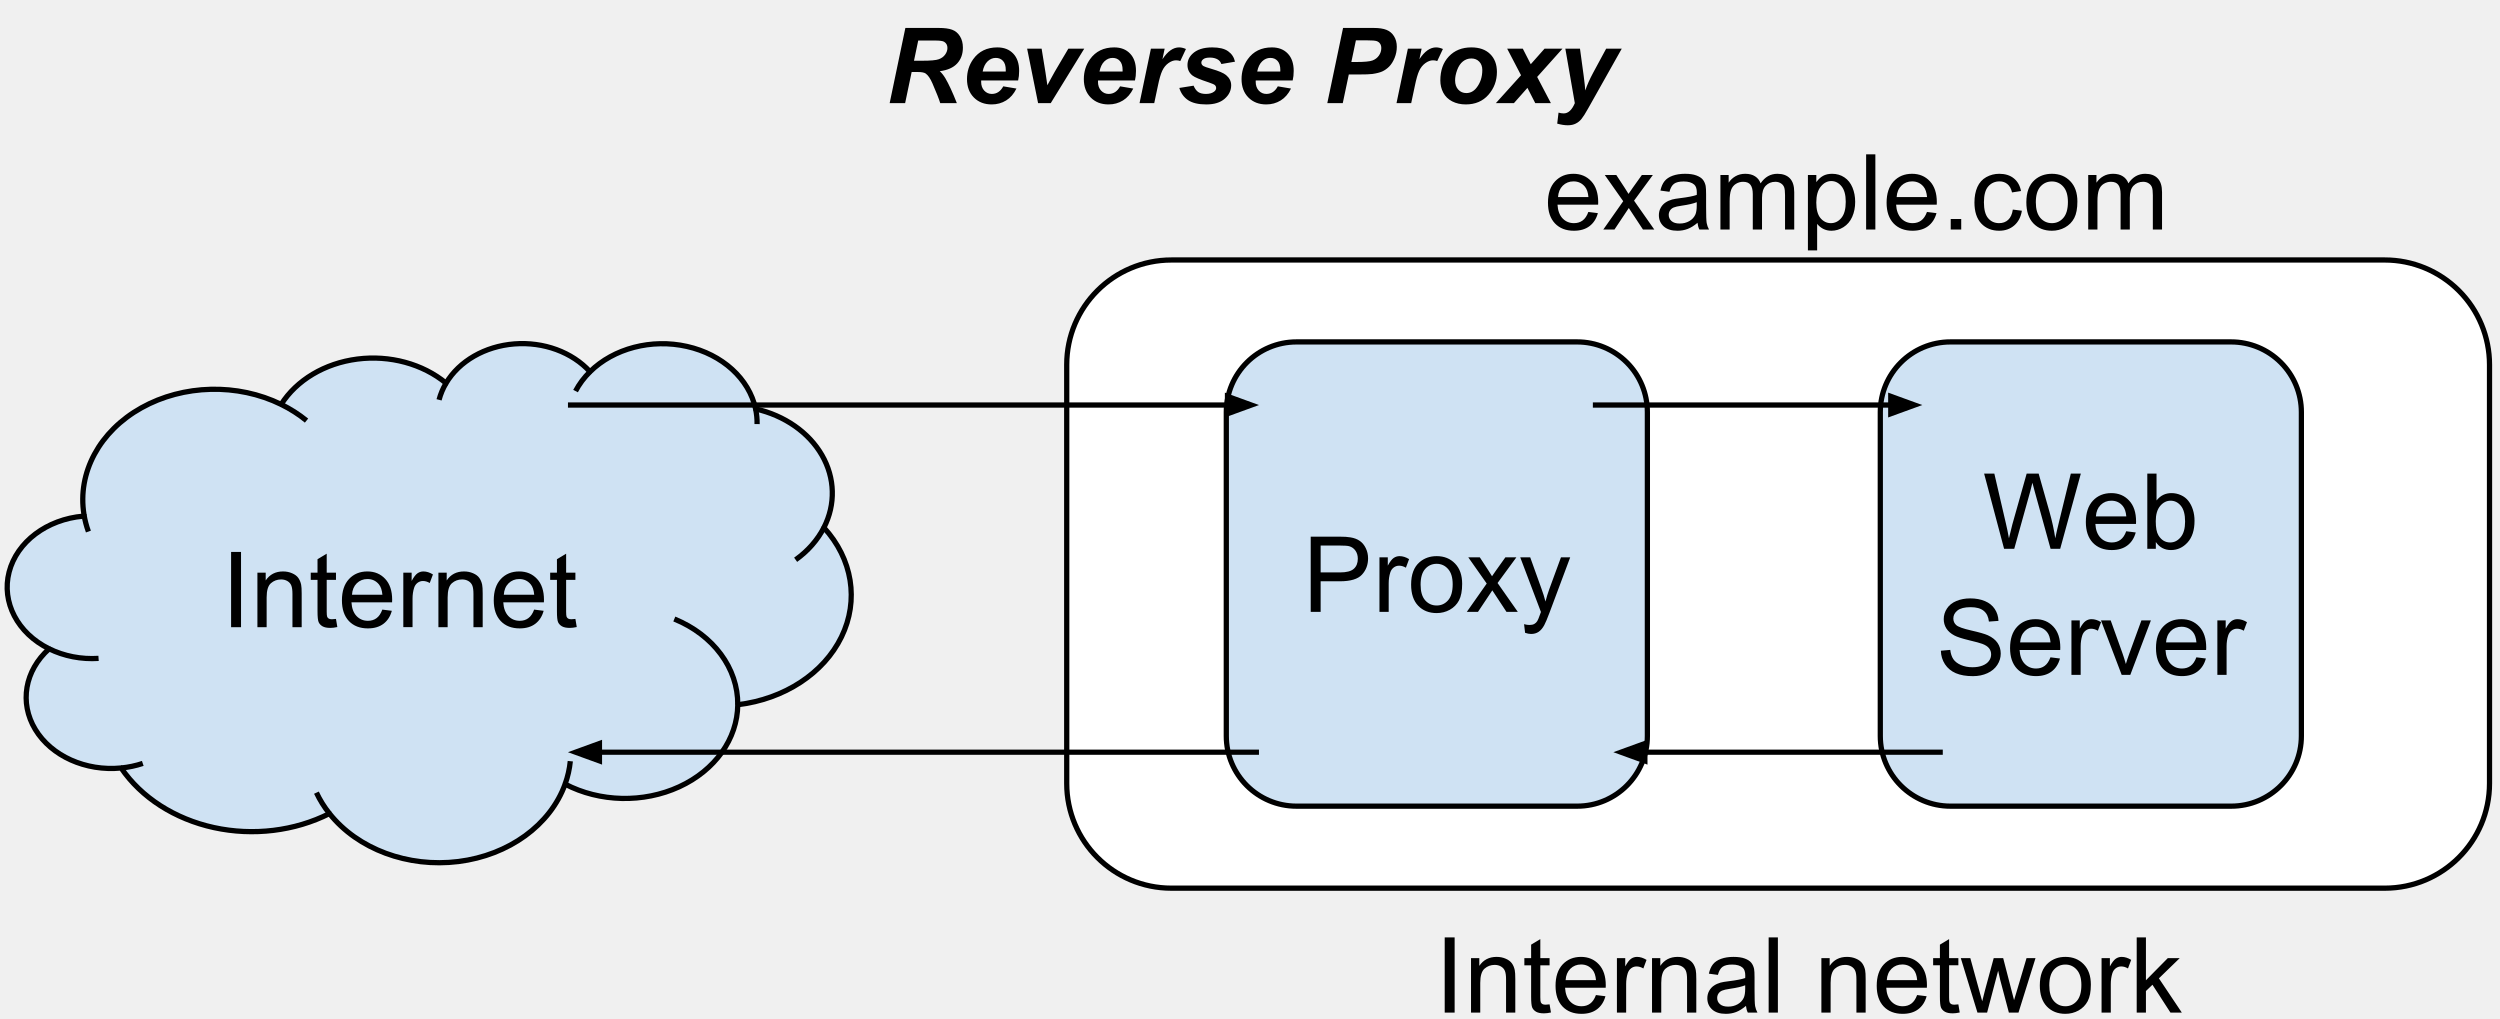
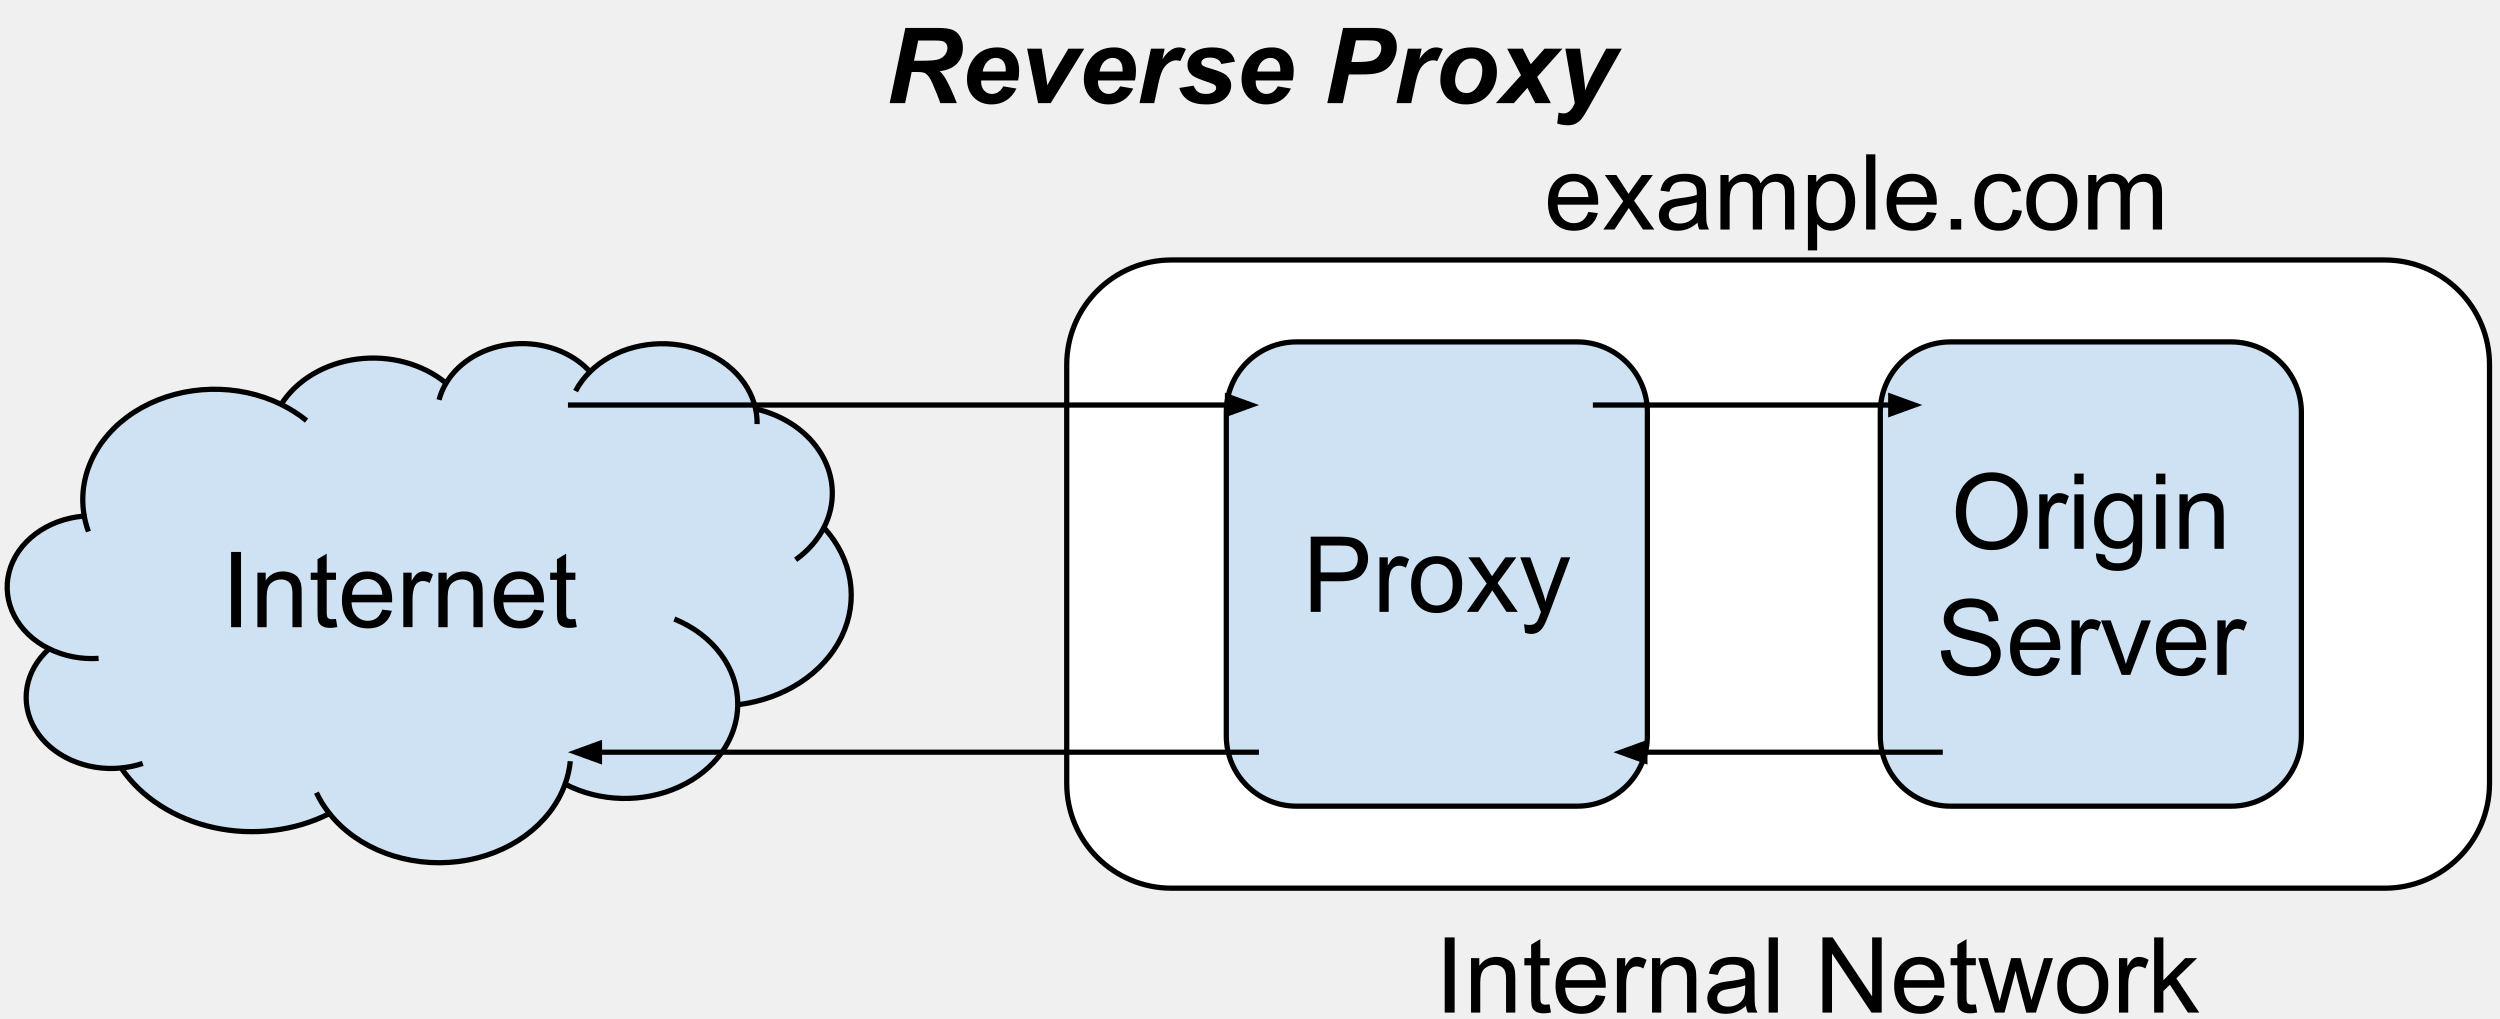
<svg xmlns="http://www.w3.org/2000/svg" version="1.1" viewBox="0.0 0.0 952.0 388.0" fill="none" stroke="none" stroke-linecap="square" stroke-miterlimit="10">
  <clipPath id="p.0">
    <path d="m0 0l952.0 0l0 388.0l-952.0 0l0 -388.0z" clip-rule="nonzero" />
  </clipPath>
  <g clip-path="url(#p.0)">
    <path fill="#000000" fill-opacity="0.0" d="m0 0l952.0 0l0 388.0l-952.0 0z" fill-rule="nonzero" />
    <path fill="#cfe2f3" d="m31.98 195.933l0 0c-2.588 -15.94 5.909 -31.72 21.887 -40.643c15.978 -8.923 36.633 -9.426 53.201 -1.293l0 0c5.869 -9.268 16.611 -15.667 28.977 -17.262c12.366 -1.594 24.903 1.803 33.819 9.165l0 0c5 -8.403 14.817 -14.049 25.967 -14.934c11.151 -0.885 22.057 3.116 28.849 10.583l0 0c9.033 -8.907 23.404 -12.658 36.895 -9.628c13.491 3.029 23.679 12.295 26.156 23.786l0 0c11.066 2.53 20.285 8.961 25.273 17.631c4.988 8.671 5.257 18.73 0.737 27.58l0 0c10.897 11.886 13.446 27.724 6.696 41.603c-6.75 13.879 -21.786 23.715 -39.496 25.837c-0.125 13.026 -8.649 24.979 -22.288 31.251c-13.639 6.272 -30.261 5.884 -43.461 -1.014c-5.622 15.601 -21.448 27.081 -40.639 29.478c-19.191 2.398 -38.308 -4.716 -49.091 -18.267c-13.218 6.68 -29.078 8.604 -44.002 5.339c-14.925 -3.265 -27.657 -11.445 -35.325 -22.694l0 0c-13.507 1.325 -26.566 -4.54 -32.696 -14.683c-6.13 -10.143 -4.027 -22.406 5.266 -30.702l0 0c-12.048 -5.943 -18.196 -17.736 -15.237 -29.229c2.959 -11.493 14.353 -20.082 28.242 -21.288z" fill-rule="nonzero" />
    <path fill="#000000" fill-opacity="0.0" d="m18.709 247.064l0 0c5.686 2.804 12.254 4.077 18.823 3.646m8.604 41.74c2.825 -0.277 5.594 -0.864 8.235 -1.745m71.087 19.1c-1.987 -2.497 -3.65 -5.165 -4.962 -7.959m94.695 -3.252l0 0c1.025 -2.844 1.689 -5.772 1.981 -8.734m63.766 -21.502c0.133 -13.869 -9.266 -26.567 -24.16 -32.64m56.959 -34.798c-2.412 4.723 -6.094 8.912 -10.758 12.239m-15.249 -57.452l0 0c0.411 1.907 0.601 3.843 0.568 5.78m-63.618 -19.938l0 0c-2.253 2.222 -4.11 4.705 -5.511 7.372m-49.305 -3.022l0 0c-1.201 2.018 -2.097 4.154 -2.669 6.358m-60.128 1.739l0 0c3.506 1.721 6.749 3.792 9.659 6.168m-84.746 35.769l0 0c0.357 2.197 0.92 4.367 1.686 6.489" fill-rule="nonzero" />
    <path stroke="#000000" stroke-width="2.0" stroke-linejoin="round" stroke-linecap="butt" d="m31.98 195.933l0 0c-2.588 -15.94 5.909 -31.72 21.887 -40.643c15.978 -8.923 36.633 -9.426 53.201 -1.293l0 0c5.869 -9.268 16.611 -15.667 28.977 -17.262c12.366 -1.594 24.903 1.803 33.819 9.165l0 0c5 -8.403 14.817 -14.049 25.967 -14.934c11.151 -0.885 22.057 3.116 28.849 10.583l0 0c9.033 -8.907 23.404 -12.658 36.895 -9.628c13.491 3.029 23.679 12.295 26.156 23.786l0 0c11.066 2.53 20.285 8.961 25.273 17.631c4.988 8.671 5.257 18.73 0.737 27.58l0 0c10.897 11.886 13.446 27.724 6.696 41.603c-6.75 13.879 -21.786 23.715 -39.496 25.837c-0.125 13.026 -8.649 24.979 -22.288 31.251c-13.639 6.272 -30.261 5.884 -43.461 -1.014c-5.622 15.601 -21.448 27.081 -40.639 29.478c-19.191 2.398 -38.308 -4.716 -49.091 -18.267c-13.218 6.68 -29.078 8.604 -44.002 5.339c-14.925 -3.265 -27.657 -11.445 -35.325 -22.694l0 0c-13.507 1.325 -26.566 -4.54 -32.696 -14.683c-6.13 -10.143 -4.027 -22.406 5.266 -30.702l0 0c-12.048 -5.943 -18.196 -17.736 -15.237 -29.229c2.959 -11.493 14.353 -20.082 28.242 -21.288z" fill-rule="nonzero" />
    <path stroke="#000000" stroke-width="2.0" stroke-linejoin="round" stroke-linecap="butt" d="m18.709 247.064l0 0c5.686 2.804 12.254 4.077 18.823 3.646m8.604 41.74c2.825 -0.277 5.594 -0.864 8.235 -1.745m71.087 19.1c-1.987 -2.497 -3.65 -5.165 -4.962 -7.959m94.695 -3.252l0 0c1.025 -2.844 1.689 -5.772 1.981 -8.734m63.766 -21.502c0.133 -13.869 -9.266 -26.567 -24.16 -32.64m56.959 -34.798c-2.412 4.723 -6.094 8.912 -10.758 12.239m-15.249 -57.452l0 0c0.411 1.907 0.601 3.843 0.568 5.78m-63.618 -19.938l0 0c-2.253 2.222 -4.11 4.705 -5.511 7.372m-49.305 -3.022l0 0c-1.201 2.018 -2.097 4.154 -2.669 6.358m-60.128 1.739l0 0c3.506 1.721 6.749 3.792 9.659 6.168m-84.746 35.769l0 0c0.357 2.197 0.92 4.367 1.686 6.489" fill-rule="nonzero" />
    <path fill="#000000" d="m88.002 238.826l0 -28.641l3.781 0l0 28.641l-3.781 0zm10.02 0l0 -20.75l3.156 0l0 2.953q2.297 -3.422 6.609 -3.422q1.875 0 3.438 0.688q1.578 0.672 2.359 1.766q0.781 1.094 1.094 2.594q0.203 0.969 0.203 3.422l0 12.75l-3.516 0l0 -12.625q0 -2.141 -0.422 -3.203q-0.406 -1.062 -1.453 -1.703q-1.047 -0.641 -2.453 -0.641q-2.234 0 -3.875 1.438q-1.625 1.422 -1.625 5.406l0 11.328l-3.516 0zm29.918 -3.141l0.516 3.094q-1.484 0.328 -2.656 0.328q-1.922 0 -2.984 -0.609q-1.047 -0.609 -1.484 -1.594q-0.422 -0.984 -0.422 -4.156l0 -11.938l-2.578 0l0 -2.734l2.578 0l0 -5.125l3.5 -2.109l0 7.234l3.531 0l0 2.734l-3.531 0l0 12.141q0 1.5 0.188 1.938q0.188 0.422 0.594 0.672q0.422 0.25 1.203 0.25q0.594 0 1.547 -0.125zm17.645 -3.547l3.625 0.453q-0.859 3.188 -3.188 4.953q-2.312 1.75 -5.938 1.75q-4.547 0 -7.219 -2.797q-2.656 -2.812 -2.656 -7.875q0 -5.234 2.688 -8.125q2.703 -2.891 7.0 -2.891q4.156 0 6.797 2.844q2.641 2.828 2.641 7.969q0 0.312 -0.031 0.938l-15.469 0q0.203 3.406 1.938 5.234q1.734 1.812 4.344 1.812q1.922 0 3.281 -1.016q1.375 -1.016 2.188 -3.25zm-11.547 -5.672l11.578 0q-0.234 -2.625 -1.328 -3.938q-1.672 -2.031 -4.359 -2.031q-2.422 0 -4.078 1.625q-1.641 1.625 -1.812 4.344zm19.543 12.359l0 -20.75l3.172 0l0 3.156q1.203 -2.219 2.234 -2.922q1.031 -0.703 2.25 -0.703q1.781 0 3.625 1.141l-1.219 3.266q-1.281 -0.766 -2.578 -0.766q-1.156 0 -2.078 0.703q-0.906 0.688 -1.297 1.906q-0.594 1.875 -0.594 4.109l0 10.859l-3.516 0zm13.367 0l0 -20.75l3.156 0l0 2.953q2.297 -3.422 6.609 -3.422q1.875 0 3.438 0.688q1.578 0.672 2.359 1.766q0.781 1.094 1.094 2.594q0.203 0.969 0.203 3.422l0 12.75l-3.516 0l0 -12.625q0 -2.141 -0.422 -3.203q-0.406 -1.062 -1.453 -1.703q-1.047 -0.641 -2.453 -0.641q-2.234 0 -3.875 1.438q-1.625 1.422 -1.625 5.406l0 11.328l-3.516 0zm36.449 -6.688l3.625 0.453q-0.859 3.188 -3.188 4.953q-2.312 1.75 -5.938 1.75q-4.547 0 -7.219 -2.797q-2.656 -2.812 -2.656 -7.875q0 -5.234 2.688 -8.125q2.703 -2.891 7.0 -2.891q4.156 0 6.797 2.844q2.641 2.828 2.641 7.969q0 0.312 -0.031 0.938l-15.469 0q0.203 3.406 1.938 5.234q1.734 1.812 4.344 1.812q1.922 0 3.281 -1.016q1.375 -1.016 2.188 -3.25zm-11.547 -5.672l11.578 0q-0.234 -2.625 -1.328 -3.938q-1.672 -2.031 -4.359 -2.031q-2.422 0 -4.078 1.625q-1.641 1.625 -1.812 4.344zm27.262 9.219l0.516 3.094q-1.484 0.328 -2.656 0.328q-1.922 0 -2.984 -0.609q-1.047 -0.609 -1.484 -1.594q-0.422 -0.984 -0.422 -4.156l0 -11.938l-2.578 0l0 -2.734l2.578 0l0 -5.125l3.5 -2.109l0 7.234l3.531 0l0 2.734l-3.531 0l0 12.141q0 1.5 0.188 1.938q0.188 0.422 0.594 0.672q0.422 0.25 1.203 0.25q0.594 0 1.547 -0.125z" fill-rule="nonzero" />
    <path fill="#ffffff" d="m406.21 138.874l0 0c0 -22.019 17.85 -39.87 39.87 -39.87l462.056 0c10.574 0 20.715 4.201 28.192 11.678c7.477 7.477 11.678 17.618 11.678 28.192l0 159.473c0 22.019 -17.85 39.87 -39.87 39.87l-462.056 0c-22.019 0 -39.87 -17.85 -39.87 -39.87z" fill-rule="nonzero" />
    <path stroke="#000000" stroke-width="2.0" stroke-linejoin="round" stroke-linecap="butt" d="m406.21 138.874l0 0c0 -22.019 17.85 -39.87 39.87 -39.87l462.056 0c10.574 0 20.715 4.201 28.192 11.678c7.477 7.477 11.678 17.618 11.678 28.192l0 159.473c0 22.019 -17.85 39.87 -39.87 39.87l-462.056 0c-22.019 0 -39.87 -17.85 -39.87 -39.87z" fill-rule="nonzero" />
    <path fill="#cfe2f3" d="m716.017 156.925l0 0c0 -14.759 11.965 -26.724 26.724 -26.724l106.898 0l0 0c7.088 0 13.885 2.816 18.897 7.827c5.012 5.012 7.827 11.809 7.827 18.897l0 123.339c0 14.759 -11.965 26.724 -26.724 26.724l-106.898 0c-14.759 0 -26.724 -11.965 -26.724 -26.724z" fill-rule="nonzero" />
    <path stroke="#000000" stroke-width="2.0" stroke-linejoin="round" stroke-linecap="butt" d="m716.017 156.925l0 0c0 -14.759 11.965 -26.724 26.724 -26.724l106.898 0l0 0c7.088 0 13.885 2.816 18.897 7.827c5.012 5.012 7.827 11.809 7.827 18.897l0 123.339c0 14.759 -11.965 26.724 -26.724 26.724l-106.898 0c-14.759 0 -26.724 -11.965 -26.724 -26.724z" fill-rule="nonzero" />
-     <path fill="#000000" d="m763.161 208.994l-7.609 -28.641l3.891 0l4.359 18.781q0.703 2.938 1.203 5.859q1.094 -4.594 1.297 -5.297l5.453 -19.344l4.562 0l4.109 14.5q1.531 5.391 2.219 10.141q0.547 -2.719 1.422 -6.234l4.5 -18.406l3.812 0l-7.859 28.641l-3.656 0l-6.031 -21.812q-0.766 -2.734 -0.891 -3.359q-0.453 1.969 -0.844 3.359l-6.078 21.812l-3.859 0zm46.504 -6.688l3.625 0.453q-0.859 3.188 -3.188 4.953q-2.312 1.75 -5.938 1.75q-4.547 0 -7.219 -2.797q-2.656 -2.812 -2.656 -7.875q0 -5.234 2.688 -8.125q2.703 -2.891 7.0 -2.891q4.156 0 6.797 2.844q2.641 2.828 2.641 7.969q0 0.312 -0.031 0.938l-15.469 0q0.203 3.406 1.938 5.234q1.734 1.812 4.344 1.812q1.922 0 3.281 -1.016q1.375 -1.016 2.188 -3.25zm-11.547 -5.672l11.578 0q-0.234 -2.625 -1.328 -3.938q-1.672 -2.031 -4.359 -2.031q-2.422 0 -4.078 1.625q-1.641 1.625 -1.812 4.344zm22.824 12.359l-3.25 0l0 -28.641l3.516 0l0 10.219q2.219 -2.797 5.672 -2.797q1.922 0 3.625 0.781q1.719 0.766 2.812 2.172q1.109 1.391 1.734 3.359q0.625 1.969 0.625 4.219q0 5.328 -2.641 8.25q-2.641 2.906 -6.328 2.906q-3.672 0 -5.766 -3.062l0 2.594zm-0.031 -10.531q0 3.734 1.016 5.391q1.656 2.719 4.484 2.719q2.312 0 3.984 -2.0q1.688 -2.0 1.688 -5.969q0 -4.062 -1.609 -6.0q-1.609 -1.938 -3.906 -1.938q-2.297 0 -3.984 2.016q-1.672 2.0 -1.672 5.781z" fill-rule="nonzero" />
+     <path fill="#000000" d="m744.778 195.041q0 -7.125 3.828 -11.156q3.828 -4.031 9.875 -4.031q3.969 0 7.156 1.891q3.188 1.891 4.844 5.281q1.672 3.391 1.672 7.688q0 4.359 -1.766 7.797q-1.75 3.438 -4.969 5.203q-3.219 1.766 -6.953 1.766q-4.047 0 -7.234 -1.953q-3.172 -1.953 -4.812 -5.328q-1.641 -3.375 -1.641 -7.156zm3.906 0.062q0 5.172 2.781 8.156q2.781 2.984 6.984 2.984q4.281 0 7.031 -3.0q2.766 -3.016 2.766 -8.547q0 -3.5 -1.188 -6.109q-1.172 -2.609 -3.453 -4.031q-2.266 -1.438 -5.094 -1.438q-4.031 0 -6.938 2.766q-2.891 2.75 -2.891 9.219zm27.863 13.891l0 -20.75l3.172 0l0 3.156q1.203 -2.219 2.234 -2.922q1.031 -0.703 2.25 -0.703q1.781 0 3.625 1.141l-1.219 3.266q-1.281 -0.766 -2.578 -0.766q-1.156 0 -2.078 0.703q-0.906 0.688 -1.297 1.906q-0.594 1.875 -0.594 4.109l0 10.859l-3.516 0zm13.383 -24.594l0 -4.047l3.516 0l0 4.047l-3.516 0zm0 24.594l0 -20.75l3.516 0l0 20.75l-3.516 0zm8.23 1.719l3.406 0.516q0.219 1.578 1.203 2.297q1.297 0.984 3.562 0.984q2.453 0 3.781 -0.984q1.328 -0.969 1.797 -2.734q0.266 -1.078 0.25 -4.516q-2.312 2.719 -5.75 2.719q-4.266 0 -6.609 -3.078q-2.344 -3.094 -2.344 -7.406q0 -2.969 1.062 -5.484q1.078 -2.516 3.109 -3.875q2.047 -1.375 4.812 -1.375q3.672 0 6.047 2.969l0 -2.5l3.25 0l0 17.938q0 4.844 -1.0 6.859q-0.984 2.031 -3.125 3.203q-2.125 1.172 -5.25 1.172q-3.719 0 -6.0 -1.672q-2.281 -1.672 -2.203 -5.031zm2.906 -12.469q0 4.094 1.609 5.969q1.625 1.875 4.078 1.875q2.422 0 4.062 -1.859q1.641 -1.875 1.641 -5.859q0 -3.812 -1.703 -5.734q-1.688 -1.938 -4.062 -1.938q-2.344 0 -3.984 1.906q-1.641 1.891 -1.641 5.641zm19.996 -13.844l0 -4.047l3.516 0l0 4.047l-3.516 0zm0 24.594l0 -20.75l3.516 0l0 20.75l-3.516 0zm8.871 0l0 -20.75l3.156 0l0 2.953q2.297 -3.422 6.609 -3.422q1.875 0 3.438 0.688q1.578 0.672 2.359 1.766q0.781 1.094 1.094 2.594q0.203 0.969 0.203 3.422l0 12.75l-3.516 0l0 -12.625q0 -2.141 -0.422 -3.203q-0.406 -1.062 -1.453 -1.703q-1.047 -0.641 -2.453 -0.641q-2.234 0 -3.875 1.438q-1.625 1.422 -1.625 5.406l0 11.328l-3.516 0z" fill-rule="nonzero" />
    <path fill="#000000" d="m739.081 247.791l3.578 -0.312q0.25 2.156 1.172 3.531q0.938 1.375 2.891 2.234q1.953 0.844 4.391 0.844q2.172 0 3.828 -0.641q1.656 -0.656 2.469 -1.781q0.812 -1.125 0.812 -2.453q0 -1.344 -0.781 -2.344q-0.781 -1.016 -2.578 -1.688q-1.156 -0.453 -5.109 -1.391q-3.938 -0.953 -5.516 -1.797q-2.047 -1.078 -3.062 -2.672q-1.0 -1.594 -1.0 -3.562q0 -2.172 1.234 -4.047q1.234 -1.891 3.594 -2.859q2.359 -0.984 5.25 -0.984q3.188 0 5.609 1.031q2.438 1.016 3.75 3.016q1.312 1.984 1.406 4.516l-3.641 0.266q-0.281 -2.719 -1.984 -4.094q-1.688 -1.391 -4.984 -1.391q-3.438 0 -5.016 1.266q-1.562 1.25 -1.562 3.031q0 1.547 1.109 2.531q1.094 1.0 5.703 2.047q4.625 1.047 6.344 1.828q2.5 1.156 3.688 2.922q1.203 1.766 1.203 4.062q0 2.297 -1.312 4.312q-1.312 2.016 -3.766 3.141q-2.438 1.125 -5.516 1.125q-3.875 0 -6.516 -1.125q-2.625 -1.141 -4.125 -3.406q-1.484 -2.281 -1.562 -5.156zm41.727 2.516l3.625 0.453q-0.859 3.188 -3.188 4.953q-2.312 1.75 -5.938 1.75q-4.547 0 -7.219 -2.797q-2.656 -2.812 -2.656 -7.875q0 -5.234 2.688 -8.125q2.703 -2.891 7.0 -2.891q4.156 0 6.797 2.844q2.641 2.828 2.641 7.969q0 0.312 -0.031 0.938l-15.469 0q0.203 3.406 1.938 5.234q1.734 1.812 4.344 1.812q1.922 0 3.281 -1.016q1.375 -1.016 2.188 -3.25zm-11.547 -5.672l11.578 0q-0.234 -2.625 -1.328 -3.938q-1.672 -2.031 -4.359 -2.031q-2.422 0 -4.078 1.625q-1.641 1.625 -1.812 4.344zm19.543 12.359l0 -20.75l3.172 0l0 3.156q1.203 -2.219 2.234 -2.922q1.031 -0.703 2.25 -0.703q1.781 0 3.625 1.141l-1.219 3.266q-1.281 -0.766 -2.578 -0.766q-1.156 0 -2.078 0.703q-0.906 0.688 -1.297 1.906q-0.594 1.875 -0.594 4.109l0 10.859l-3.516 0zm19.133 0l-7.891 -20.75l3.703 0l4.453 12.422q0.719 2.016 1.328 4.188q0.469 -1.641 1.312 -3.953l4.609 -12.656l3.609 0l-7.844 20.75l-3.281 0zm28.438 -6.688l3.625 0.453q-0.859 3.188 -3.188 4.953q-2.312 1.75 -5.938 1.75q-4.547 0 -7.219 -2.797q-2.656 -2.812 -2.656 -7.875q0 -5.234 2.688 -8.125q2.703 -2.891 7.0 -2.891q4.156 0 6.797 2.844q2.641 2.828 2.641 7.969q0 0.312 -0.031 0.938l-15.469 0q0.203 3.406 1.938 5.234q1.734 1.812 4.344 1.812q1.922 0 3.281 -1.016q1.375 -1.016 2.188 -3.25zm-11.547 -5.672l11.578 0q-0.234 -2.625 -1.328 -3.938q-1.672 -2.031 -4.359 -2.031q-2.422 0 -4.078 1.625q-1.641 1.625 -1.812 4.344zm19.543 12.359l0 -20.75l3.172 0l0 3.156q1.203 -2.219 2.234 -2.922q1.031 -0.703 2.25 -0.703q1.781 0 3.625 1.141l-1.219 3.266q-1.281 -0.766 -2.578 -0.766q-1.156 0 -2.078 0.703q-0.906 0.688 -1.297 1.906q-0.594 1.875 -0.594 4.109l0 10.859l-3.516 0z" fill-rule="nonzero" />
    <path fill="#cfe2f3" d="m466.976 156.925l0 0c0 -14.759 11.965 -26.724 26.724 -26.724l106.898 0l0 0c7.088 0 13.885 2.816 18.897 7.827c5.012 5.012 7.827 11.809 7.827 18.897l0 123.339c0 14.759 -11.965 26.724 -26.724 26.724l-106.898 0c-14.759 0 -26.724 -11.965 -26.724 -26.724z" fill-rule="nonzero" />
    <path stroke="#000000" stroke-width="2.0" stroke-linejoin="round" stroke-linecap="butt" d="m466.976 156.925l0 0c0 -14.759 11.965 -26.724 26.724 -26.724l106.898 0l0 0c7.088 0 13.885 2.816 18.897 7.827c5.012 5.012 7.827 11.809 7.827 18.897l0 123.339c0 14.759 -11.965 26.724 -26.724 26.724l-106.898 0c-14.759 0 -26.724 -11.965 -26.724 -26.724z" fill-rule="nonzero" />
    <path fill="#000000" d="m499.12 232.994l0 -28.641l10.797 0q2.844 0 4.359 0.281q2.109 0.344 3.531 1.344q1.422 0.984 2.281 2.766q0.875 1.766 0.875 3.891q0 3.656 -2.328 6.188q-2.312 2.531 -8.391 2.531l-7.344 0l0 11.641l-3.781 0zm3.781 -15.016l7.406 0q3.672 0 5.203 -1.359q1.547 -1.375 1.547 -3.859q0 -1.797 -0.906 -3.078q-0.906 -1.281 -2.391 -1.688q-0.953 -0.25 -3.531 -0.25l-7.328 0l0 10.234zm22.398 15.016l0 -20.75l3.172 0l0 3.156q1.203 -2.219 2.234 -2.922q1.031 -0.703 2.25 -0.703q1.781 0 3.625 1.141l-1.219 3.266q-1.281 -0.766 -2.578 -0.766q-1.156 0 -2.078 0.703q-0.906 0.688 -1.297 1.906q-0.594 1.875 -0.594 4.109l0 10.859l-3.516 0zm12.055 -10.375q0 -5.766 3.203 -8.531q2.672 -2.312 6.531 -2.312q4.266 0 6.984 2.812q2.719 2.797 2.719 7.734q0 4.016 -1.203 6.312q-1.203 2.281 -3.5 3.562q-2.297 1.266 -5.0 1.266q-4.359 0 -7.047 -2.797q-2.688 -2.797 -2.688 -8.047zm3.609 0q0 3.984 1.734 5.969q1.75 1.984 4.391 1.984q2.609 0 4.344 -1.984q1.75 -2.0 1.75 -6.078q0 -3.859 -1.75 -5.828q-1.75 -1.984 -4.344 -1.984q-2.641 0 -4.391 1.969q-1.734 1.969 -1.734 5.953zm17.605 10.375l7.578 -10.781l-7.016 -9.969l4.391 0l3.188 4.875q0.906 1.375 1.453 2.312q0.859 -1.281 1.578 -2.281l3.5 -4.906l4.188 0l-7.156 9.766l7.703 10.984l-4.312 0l-4.25 -6.453l-1.141 -1.734l-5.453 8.188l-4.25 0zm22.188 7.984l-0.391 -3.297q1.156 0.312 2.016 0.312q1.172 0 1.875 -0.391q0.703 -0.391 1.141 -1.094q0.344 -0.531 1.078 -2.609q0.094 -0.297 0.312 -0.859l-7.875 -20.797l3.797 0l4.312 12.016q0.844 2.281 1.5 4.812q0.609 -2.422 1.453 -4.734l4.438 -12.094l3.516 0l-7.891 21.109q-1.281 3.406 -1.984 4.703q-0.938 1.734 -2.156 2.547q-1.203 0.812 -2.875 0.812q-1.016 0 -2.266 -0.438z" fill-rule="nonzero" />
    <path fill="#000000" fill-opacity="0.0" d="m537.409 338.202l332.598 0l0 63.685l-332.598 0z" fill-rule="nonzero" />
-     <path fill="#000000" d="m550.144 385.602l0 -28.641l3.781 0l0 28.641l-3.781 0zm10.02 0l0 -20.75l3.156 0l0 2.953q2.297 -3.422 6.609 -3.422q1.875 0 3.438 0.688q1.578 0.672 2.359 1.766q0.781 1.094 1.094 2.594q0.203 0.969 0.203 3.422l0 12.75l-3.516 0l0 -12.625q0 -2.141 -0.422 -3.203q-0.406 -1.062 -1.453 -1.703q-1.047 -0.641 -2.453 -0.641q-2.234 0 -3.875 1.438q-1.625 1.422 -1.625 5.406l0 11.328l-3.516 0zm29.918 -3.141l0.516 3.094q-1.484 0.328 -2.656 0.328q-1.922 0 -2.984 -0.609q-1.047 -0.609 -1.484 -1.594q-0.422 -0.984 -0.422 -4.156l0 -11.938l-2.578 0l0 -2.734l2.578 0l0 -5.125l3.5 -2.109l0 7.234l3.531 0l0 2.734l-3.531 0l0 12.141q0 1.5 0.188 1.938q0.188 0.422 0.594 0.672q0.422 0.25 1.203 0.25q0.594 0 1.547 -0.125zm17.645 -3.547l3.625 0.453q-0.859 3.188 -3.188 4.953q-2.312 1.75 -5.938 1.75q-4.547 0 -7.219 -2.797q-2.656 -2.812 -2.656 -7.875q0 -5.234 2.688 -8.125q2.703 -2.891 7.0 -2.891q4.156 0 6.797 2.844q2.641 2.828 2.641 7.969q0 0.312 -0.031 0.938l-15.469 0q0.203 3.406 1.938 5.234q1.734 1.812 4.344 1.812q1.922 0 3.281 -1.016q1.375 -1.016 2.188 -3.25zm-11.547 -5.672l11.578 0q-0.234 -2.625 -1.328 -3.938q-1.672 -2.031 -4.359 -2.031q-2.422 0 -4.078 1.625q-1.641 1.625 -1.812 4.344zm19.543 12.359l0 -20.75l3.172 0l0 3.156q1.203 -2.219 2.234 -2.922q1.031 -0.703 2.25 -0.703q1.781 0 3.625 1.141l-1.219 3.266q-1.281 -0.766 -2.578 -0.766q-1.156 0 -2.078 0.703q-0.906 0.688 -1.297 1.906q-0.594 1.875 -0.594 4.109l0 10.859l-3.516 0zm13.367 0l0 -20.75l3.156 0l0 2.953q2.297 -3.422 6.609 -3.422q1.875 0 3.438 0.688q1.578 0.672 2.359 1.766q0.781 1.094 1.094 2.594q0.203 0.969 0.203 3.422l0 12.75l-3.516 0l0 -12.625q0 -2.141 -0.422 -3.203q-0.406 -1.062 -1.453 -1.703q-1.047 -0.641 -2.453 -0.641q-2.234 0 -3.875 1.438q-1.625 1.422 -1.625 5.406l0 11.328l-3.516 0zm35.777 -2.562q-1.953 1.656 -3.766 2.344q-1.797 0.688 -3.875 0.688q-3.406 0 -5.25 -1.672q-1.828 -1.672 -1.828 -4.266q0 -1.531 0.688 -2.781q0.688 -1.266 1.812 -2.016q1.125 -0.766 2.531 -1.156q1.031 -0.281 3.125 -0.531q4.266 -0.516 6.266 -1.219q0.031 -0.719 0.031 -0.906q0 -2.156 -1.0 -3.031q-1.344 -1.188 -4.0 -1.188q-2.484 0 -3.672 0.875q-1.172 0.859 -1.75 3.062l-3.438 -0.469q0.469 -2.203 1.547 -3.562q1.078 -1.359 3.109 -2.094q2.031 -0.734 4.703 -0.734q2.656 0 4.312 0.625q1.672 0.625 2.453 1.578q0.781 0.953 1.094 2.391q0.172 0.906 0.172 3.25l0 4.688q0 4.891 0.219 6.203q0.234 1.297 0.891 2.484l-3.672 0q-0.547 -1.094 -0.703 -2.562zm-0.297 -7.844q-1.906 0.781 -5.734 1.328q-2.172 0.312 -3.078 0.703q-0.891 0.391 -1.375 1.141q-0.484 0.75 -0.484 1.672q0 1.406 1.062 2.344q1.062 0.938 3.109 0.938q2.031 0 3.609 -0.891q1.594 -0.891 2.328 -2.438q0.562 -1.188 0.562 -3.516l0 -1.281zm8.934 10.406l0 -28.641l3.516 0l0 28.641l-3.516 0zm20.078 0l0 -20.75l3.156 0l0 2.953q2.297 -3.422 6.609 -3.422q1.875 0 3.438 0.688q1.578 0.672 2.359 1.766q0.781 1.094 1.094 2.594q0.203 0.969 0.203 3.422l0 12.75l-3.516 0l0 -12.625q0 -2.141 -0.422 -3.203q-0.406 -1.062 -1.453 -1.703q-1.047 -0.641 -2.453 -0.641q-2.234 0 -3.875 1.438q-1.625 1.422 -1.625 5.406l0 11.328l-3.516 0zm36.449 -6.688l3.625 0.453q-0.859 3.188 -3.188 4.953q-2.312 1.75 -5.938 1.75q-4.547 0 -7.219 -2.797q-2.656 -2.812 -2.656 -7.875q0 -5.234 2.688 -8.125q2.703 -2.891 7.0 -2.891q4.156 0 6.797 2.844q2.641 2.828 2.641 7.969q0 0.312 -0.031 0.938l-15.469 0q0.203 3.406 1.938 5.234q1.734 1.812 4.344 1.812q1.922 0 3.281 -1.016q1.375 -1.016 2.188 -3.25zm-11.547 -5.672l11.578 0q-0.234 -2.625 -1.328 -3.938q-1.672 -2.031 -4.359 -2.031q-2.422 0 -4.078 1.625q-1.641 1.625 -1.812 4.344zm27.262 9.219l0.516 3.094q-1.484 0.328 -2.656 0.328q-1.922 0 -2.984 -0.609q-1.047 -0.609 -1.484 -1.594q-0.422 -0.984 -0.422 -4.156l0 -11.938l-2.578 0l0 -2.734l2.578 0l0 -5.125l3.5 -2.109l0 7.234l3.531 0l0 2.734l-3.531 0l0 12.141q0 1.5 0.188 1.938q0.188 0.422 0.594 0.672q0.422 0.25 1.203 0.25q0.594 0 1.547 -0.125zm7.27 3.141l-6.344 -20.75l3.625 0l3.297 11.984l1.234 4.453q0.078 -0.344 1.078 -4.281l3.297 -12.156l3.609 0l3.109 12.031l1.031 3.969l1.203 -4.0l3.547 -12.0l3.422 0l-6.484 20.75l-3.656 0l-3.297 -12.422l-0.797 -3.531l-4.203 15.953l-3.672 0zm23.746 -10.375q0 -5.766 3.203 -8.531q2.672 -2.312 6.531 -2.312q4.266 0 6.984 2.812q2.719 2.797 2.719 7.734q0 4.016 -1.203 6.312q-1.203 2.281 -3.5 3.562q-2.297 1.266 -5.0 1.266q-4.359 0 -7.047 -2.797q-2.688 -2.797 -2.688 -8.047zm3.609 0q0 3.984 1.734 5.969q1.75 1.984 4.391 1.984q2.609 0 4.344 -1.984q1.75 -2.0 1.75 -6.078q0 -3.859 -1.75 -5.828q-1.75 -1.984 -4.344 -1.984q-2.641 0 -4.391 1.969q-1.734 1.969 -1.734 5.953zm19.902 10.375l0 -20.75l3.172 0l0 3.156q1.203 -2.219 2.234 -2.922q1.031 -0.703 2.25 -0.703q1.781 0 3.625 1.141l-1.219 3.266q-1.281 -0.766 -2.578 -0.766q-1.156 0 -2.078 0.703q-0.906 0.688 -1.297 1.906q-0.594 1.875 -0.594 4.109l0 10.859l-3.516 0zm13.383 0l0 -28.641l3.516 0l0 16.328l8.328 -8.438l4.547 0l-7.938 7.703l8.734 13.047l-4.328 0l-6.859 -10.609l-2.484 2.391l0 8.219l-3.516 0z" fill-rule="nonzero" />
+     <path fill="#000000" d="m550.144 385.602l0 -28.641l3.781 0l0 28.641l-3.781 0zm10.02 0l0 -20.75l3.156 0l0 2.953q2.297 -3.422 6.609 -3.422q1.875 0 3.438 0.688q1.578 0.672 2.359 1.766q0.781 1.094 1.094 2.594q0.203 0.969 0.203 3.422l0 12.75l-3.516 0l0 -12.625q0 -2.141 -0.422 -3.203q-0.406 -1.062 -1.453 -1.703q-1.047 -0.641 -2.453 -0.641q-2.234 0 -3.875 1.438q-1.625 1.422 -1.625 5.406l0 11.328l-3.516 0zm29.918 -3.141l0.516 3.094q-1.484 0.328 -2.656 0.328q-1.922 0 -2.984 -0.609q-1.047 -0.609 -1.484 -1.594q-0.422 -0.984 -0.422 -4.156l0 -11.938l-2.578 0l0 -2.734l2.578 0l0 -5.125l3.5 -2.109l0 7.234l3.531 0l0 2.734l-3.531 0l0 12.141q0 1.5 0.188 1.938q0.188 0.422 0.594 0.672q0.422 0.25 1.203 0.25q0.594 0 1.547 -0.125zm17.645 -3.547l3.625 0.453q-0.859 3.188 -3.188 4.953q-2.312 1.75 -5.938 1.75q-4.547 0 -7.219 -2.797q-2.656 -2.812 -2.656 -7.875q0 -5.234 2.688 -8.125q2.703 -2.891 7.0 -2.891q4.156 0 6.797 2.844q2.641 2.828 2.641 7.969q0 0.312 -0.031 0.938l-15.469 0q0.203 3.406 1.938 5.234q1.734 1.812 4.344 1.812q1.922 0 3.281 -1.016q1.375 -1.016 2.188 -3.25zm-11.547 -5.672l11.578 0q-0.234 -2.625 -1.328 -3.938q-1.672 -2.031 -4.359 -2.031q-2.422 0 -4.078 1.625q-1.641 1.625 -1.812 4.344zm19.543 12.359l0 -20.75l3.172 0l0 3.156q1.203 -2.219 2.234 -2.922q1.031 -0.703 2.25 -0.703q1.781 0 3.625 1.141l-1.219 3.266q-1.281 -0.766 -2.578 -0.766q-1.156 0 -2.078 0.703q-0.906 0.688 -1.297 1.906q-0.594 1.875 -0.594 4.109l0 10.859l-3.516 0zm13.367 0l0 -20.75l3.156 0l0 2.953q2.297 -3.422 6.609 -3.422q1.875 0 3.438 0.688q1.578 0.672 2.359 1.766q0.781 1.094 1.094 2.594q0.203 0.969 0.203 3.422l0 12.75l-3.516 0l0 -12.625q0 -2.141 -0.422 -3.203q-0.406 -1.062 -1.453 -1.703q-1.047 -0.641 -2.453 -0.641q-2.234 0 -3.875 1.438q-1.625 1.422 -1.625 5.406l0 11.328l-3.516 0zm35.777 -2.562q-1.953 1.656 -3.766 2.344q-1.797 0.688 -3.875 0.688q-3.406 0 -5.25 -1.672q-1.828 -1.672 -1.828 -4.266q0 -1.531 0.688 -2.781q0.688 -1.266 1.812 -2.016q1.125 -0.766 2.531 -1.156q1.031 -0.281 3.125 -0.531q4.266 -0.516 6.266 -1.219q0.031 -0.719 0.031 -0.906q0 -2.156 -1.0 -3.031q-1.344 -1.188 -4.0 -1.188q-2.484 0 -3.672 0.875q-1.172 0.859 -1.75 3.062l-3.438 -0.469q0.469 -2.203 1.547 -3.562q1.078 -1.359 3.109 -2.094q2.031 -0.734 4.703 -0.734q2.656 0 4.312 0.625q1.672 0.625 2.453 1.578q0.781 0.953 1.094 2.391q0.172 0.906 0.172 3.25l0 4.688q0 4.891 0.219 6.203q0.234 1.297 0.891 2.484l-3.672 0q-0.547 -1.094 -0.703 -2.562zm-0.297 -7.844q-1.906 0.781 -5.734 1.328q-2.172 0.312 -3.078 0.703q-0.891 0.391 -1.375 1.141q-0.484 0.75 -0.484 1.672q0 1.406 1.062 2.344q1.062 0.938 3.109 0.938q2.031 0 3.609 -0.891q1.594 -0.891 2.328 -2.438q0.562 -1.188 0.562 -3.516l0 -1.281zm8.934 10.406l0 -28.641l3.516 0l0 28.641l-3.516 0zm20.484 0l0 -28.641l3.891 0l15.031 22.484l0 -22.484l3.641 0l0 28.641l-3.891 0l-15.031 -22.5l0 22.5l-3.641 0zm42.684 -6.688l3.625 0.453q-0.859 3.188 -3.188 4.953q-2.312 1.75 -5.938 1.75q-4.547 0 -7.219 -2.797q-2.656 -2.812 -2.656 -7.875q0 -5.234 2.688 -8.125q2.703 -2.891 7.0 -2.891q4.156 0 6.797 2.844q2.641 2.828 2.641 7.969q0 0.312 -0.031 0.938l-15.469 0q0.203 3.406 1.938 5.234q1.734 1.812 4.344 1.812q1.922 0 3.281 -1.016q1.375 -1.016 2.188 -3.25zm-11.547 -5.672l11.578 0q-0.234 -2.625 -1.328 -3.938q-1.672 -2.031 -4.359 -2.031q-2.422 0 -4.078 1.625q-1.641 1.625 -1.812 4.344zm27.262 9.219l0.516 3.094q-1.484 0.328 -2.656 0.328q-1.922 0 -2.984 -0.609q-1.047 -0.609 -1.484 -1.594q-0.422 -0.984 -0.422 -4.156l0 -11.938l-2.578 0l0 -2.734l2.578 0l0 -5.125l3.5 -2.109l0 7.234l3.531 0l0 2.734l-3.531 0l0 12.141q0 1.5 0.188 1.938q0.188 0.422 0.594 0.672q0.422 0.25 1.203 0.25q0.594 0 1.547 -0.125zm7.27 3.141l-6.344 -20.75l3.625 0l3.297 11.984l1.234 4.453q0.078 -0.344 1.078 -4.281l3.297 -12.156l3.609 0l3.109 12.031l1.031 3.969l1.203 -4.0l3.547 -12.0l3.422 0l-6.484 20.75l-3.656 0l-3.297 -12.422l-0.797 -3.531l-4.203 15.953l-3.672 0zm23.746 -10.375q0 -5.766 3.203 -8.531q2.672 -2.312 6.531 -2.312q4.266 0 6.984 2.812q2.719 2.797 2.719 7.734q0 4.016 -1.203 6.312q-1.203 2.281 -3.5 3.562q-2.297 1.266 -5.0 1.266q-4.359 0 -7.047 -2.797q-2.688 -2.797 -2.688 -8.047zm3.609 0q0 3.984 1.734 5.969q1.75 1.984 4.391 1.984q2.609 0 4.344 -1.984q1.75 -2.0 1.75 -6.078q0 -3.859 -1.75 -5.828q-1.75 -1.984 -4.344 -1.984q-2.641 0 -4.391 1.969q-1.734 1.969 -1.734 5.953zm19.902 10.375l0 -20.75l3.172 0l0 3.156q1.203 -2.219 2.234 -2.922q1.031 -0.703 2.25 -0.703q1.781 0 3.625 1.141l-1.219 3.266q-1.281 -0.766 -2.578 -0.766q-1.156 0 -2.078 0.703q-0.906 0.688 -1.297 1.906q-0.594 1.875 -0.594 4.109l0 10.859l-3.516 0zm13.383 0l0 -28.641l3.516 0l0 16.328l8.328 -8.438l4.547 0l-7.938 7.703l8.734 13.047l-4.328 0l-6.859 -10.609l-2.484 2.391l0 8.219l-3.516 0z" fill-rule="nonzero" />
    <path fill="#000000" fill-opacity="0.0" d="m579.0 40.0l263.15 0l0 63.685l-263.15 0z" fill-rule="nonzero" />
    <path fill="#000000" d="m604.844 80.712l3.625 0.453q-0.859 3.188 -3.188 4.953q-2.312 1.75 -5.938 1.75q-4.547 0 -7.219 -2.797q-2.656 -2.812 -2.656 -7.875q0 -5.234 2.688 -8.125q2.703 -2.891 7.0 -2.891q4.156 0 6.797 2.844q2.641 2.828 2.641 7.969q0 0.312 -0.031 0.938l-15.469 0q0.203 3.406 1.938 5.234q1.734 1.812 4.344 1.812q1.922 0 3.281 -1.016q1.375 -1.016 2.188 -3.25zm-11.547 -5.672l11.578 0q-0.234 -2.625 -1.328 -3.938q-1.672 -2.031 -4.359 -2.031q-2.422 0 -4.078 1.625q-1.641 1.625 -1.812 4.344zm17.246 12.359l7.578 -10.781l-7.016 -9.969l4.391 0l3.188 4.875q0.906 1.375 1.453 2.312q0.859 -1.281 1.578 -2.281l3.5 -4.906l4.188 0l-7.156 9.766l7.703 10.984l-4.312 0l-4.25 -6.453l-1.141 -1.734l-5.453 8.188l-4.25 0zm35.875 -2.562q-1.953 1.656 -3.766 2.344q-1.797 0.688 -3.875 0.688q-3.406 0 -5.25 -1.672q-1.828 -1.672 -1.828 -4.266q0 -1.531 0.688 -2.781q0.688 -1.266 1.812 -2.016q1.125 -0.766 2.531 -1.156q1.031 -0.281 3.125 -0.531q4.266 -0.516 6.266 -1.219q0.031 -0.719 0.031 -0.906q0 -2.156 -1.0 -3.031q-1.344 -1.188 -4.0 -1.188q-2.484 0 -3.672 0.875q-1.172 0.859 -1.75 3.062l-3.438 -0.469q0.469 -2.203 1.547 -3.562q1.078 -1.359 3.109 -2.094q2.031 -0.734 4.703 -0.734q2.656 0 4.312 0.625q1.672 0.625 2.453 1.578q0.781 0.953 1.094 2.391q0.172 0.906 0.172 3.25l0 4.688q0 4.891 0.219 6.203q0.234 1.297 0.891 2.484l-3.672 0q-0.547 -1.094 -0.703 -2.562zm-0.297 -7.844q-1.906 0.781 -5.734 1.328q-2.172 0.312 -3.078 0.703q-0.891 0.391 -1.375 1.141q-0.484 0.75 -0.484 1.672q0 1.406 1.062 2.344q1.062 0.938 3.109 0.938q2.031 0 3.609 -0.891q1.594 -0.891 2.328 -2.438q0.562 -1.188 0.562 -3.516l0 -1.281zm9.012 10.406l0 -20.75l3.141 0l0 2.922q0.984 -1.531 2.594 -2.453q1.625 -0.938 3.703 -0.938q2.297 0 3.766 0.969q1.484 0.953 2.094 2.672q2.453 -3.641 6.406 -3.641q3.078 0 4.734 1.719q1.672 1.703 1.672 5.266l0 14.234l-3.5 0l0 -13.062q0 -2.109 -0.344 -3.031q-0.344 -0.938 -1.25 -1.5q-0.891 -0.578 -2.094 -0.578q-2.188 0 -3.641 1.469q-1.438 1.453 -1.438 4.656l0 12.047l-3.516 0l0 -13.484q0 -2.344 -0.859 -3.516q-0.859 -1.172 -2.812 -1.172q-1.484 0 -2.75 0.781q-1.266 0.781 -1.828 2.297q-0.562 1.5 -0.562 4.328l0 10.766l-3.516 0zm33.32 7.953l0 -28.703l3.203 0l0 2.703q1.125 -1.578 2.547 -2.375q1.438 -0.797 3.469 -0.797q2.656 0 4.688 1.375q2.031 1.359 3.062 3.859q1.031 2.484 1.031 5.453q0 3.188 -1.141 5.734q-1.141 2.547 -3.328 3.906q-2.172 1.359 -4.562 1.359q-1.766 0 -3.172 -0.734q-1.391 -0.75 -2.281 -1.891l0 10.109l-3.516 0zm3.188 -18.203q0 4.0 1.609 5.922q1.625 1.906 3.938 1.906q2.344 0 4.0 -1.984q1.672 -1.984 1.672 -6.141q0 -3.969 -1.625 -5.938q-1.625 -1.969 -3.891 -1.969q-2.25 0 -3.984 2.094q-1.719 2.094 -1.719 6.109zm18.98 10.25l0 -28.641l3.516 0l0 28.641l-3.516 0zm23.168 -6.688l3.625 0.453q-0.859 3.188 -3.188 4.953q-2.312 1.75 -5.938 1.75q-4.547 0 -7.219 -2.797q-2.656 -2.812 -2.656 -7.875q0 -5.234 2.688 -8.125q2.703 -2.891 7.0 -2.891q4.156 0 6.797 2.844q2.641 2.828 2.641 7.969q0 0.312 -0.031 0.938l-15.469 0q0.203 3.406 1.938 5.234q1.734 1.812 4.344 1.812q1.922 0 3.281 -1.016q1.375 -1.016 2.188 -3.25zm-11.547 -5.672l11.578 0q-0.234 -2.625 -1.328 -3.938q-1.672 -2.031 -4.359 -2.031q-2.422 0 -4.078 1.625q-1.641 1.625 -1.812 4.344zm20.59 12.359l0 -4.0l4.0 0l0 4.0l-4.0 0zm23.645 -7.594l3.453 0.438q-0.562 3.578 -2.906 5.609q-2.328 2.016 -5.719 2.016q-4.266 0 -6.859 -2.781q-2.578 -2.781 -2.578 -7.984q0 -3.359 1.109 -5.875q1.125 -2.516 3.391 -3.781q2.281 -1.266 4.953 -1.266q3.375 0 5.516 1.719q2.156 1.703 2.766 4.844l-3.422 0.531q-0.484 -2.094 -1.734 -3.141q-1.234 -1.062 -2.984 -1.062q-2.656 0 -4.328 1.906q-1.656 1.906 -1.656 6.031q0 4.172 1.594 6.078q1.609 1.891 4.188 1.891q2.078 0 3.453 -1.266q1.391 -1.281 1.766 -3.906zm5.156 -2.781q0 -5.766 3.203 -8.531q2.672 -2.312 6.531 -2.312q4.266 0 6.984 2.812q2.719 2.797 2.719 7.734q0 4.016 -1.203 6.312q-1.203 2.281 -3.5 3.562q-2.297 1.266 -5.0 1.266q-4.359 0 -7.047 -2.797q-2.688 -2.797 -2.688 -8.047zm3.609 0q0 3.984 1.734 5.969q1.75 1.984 4.391 1.984q2.609 0 4.344 -1.984q1.75 -2.0 1.75 -6.078q0 -3.859 -1.75 -5.828q-1.75 -1.984 -4.344 -1.984q-2.641 0 -4.391 1.969q-1.734 1.969 -1.734 5.953zm19.949 10.375l0 -20.75l3.141 0l0 2.922q0.984 -1.531 2.594 -2.453q1.625 -0.938 3.703 -0.938q2.297 0 3.766 0.969q1.484 0.953 2.094 2.672q2.453 -3.641 6.406 -3.641q3.078 0 4.734 1.719q1.672 1.703 1.672 5.266l0 14.234l-3.5 0l0 -13.062q0 -2.109 -0.344 -3.031q-0.344 -0.938 -1.25 -1.5q-0.891 -0.578 -2.094 -0.578q-2.188 0 -3.641 1.469q-1.438 1.453 -1.438 4.656l0 12.047l-3.516 0l0 -13.484q0 -2.344 -0.859 -3.516q-0.859 -1.172 -2.812 -1.172q-1.484 0 -2.75 0.781q-1.266 0.781 -1.828 2.297q-0.562 1.5 -0.562 4.328l0 10.766l-3.516 0z" fill-rule="nonzero" />
    <path fill="#000000" fill-opacity="0.0" d="m216.279 154.238l263.15 0" fill-rule="nonzero" />
    <path stroke="#000000" stroke-width="2.0" stroke-linejoin="round" stroke-linecap="butt" d="m216.279 154.238l251.15 0" fill-rule="evenodd" />
    <path fill="#000000" stroke="#000000" stroke-width="2.0" stroke-linecap="butt" d="m467.428 157.542l9.076 -3.303l-9.076 -3.303z" fill-rule="evenodd" />
    <path fill="#000000" fill-opacity="0.0" d="m606.561 154.238l125.449 0" fill-rule="nonzero" />
    <path stroke="#000000" stroke-width="2.0" stroke-linejoin="round" stroke-linecap="butt" d="m606.561 154.238l113.449 0" fill-rule="evenodd" />
    <path fill="#000000" stroke="#000000" stroke-width="2.0" stroke-linecap="butt" d="m720.01 157.542l9.076 -3.303l-9.076 -3.303z" fill-rule="evenodd" />
    <path fill="#000000" fill-opacity="0.0" d="m479.416 286.437l-263.15 0" fill-rule="nonzero" />
    <path stroke="#000000" stroke-width="2.0" stroke-linejoin="round" stroke-linecap="butt" d="m479.416 286.437l-251.15 0" fill-rule="evenodd" />
    <path fill="#000000" stroke="#000000" stroke-width="2.0" stroke-linecap="butt" d="m228.267 283.133l-9.076 3.303l9.076 3.303z" fill-rule="evenodd" />
    <path fill="#000000" fill-opacity="0.0" d="m739.812 286.437l-125.449 0" fill-rule="nonzero" />
    <path stroke="#000000" stroke-width="2.0" stroke-linejoin="round" stroke-linecap="butt" d="m739.812 286.437l-113.449 0" fill-rule="evenodd" />
    <path fill="#000000" stroke="#000000" stroke-width="2.0" stroke-linecap="butt" d="m626.363 283.133l-9.076 3.303l9.076 3.303z" fill-rule="evenodd" />
    <path fill="#000000" fill-opacity="0.0" d="m0 -8.118l952.0 0l0 77.134l-952.0 0z" fill-rule="nonzero" />
    <path fill="#000000" d="m344.672 39.282l-5.891 0l5.984 -28.641l12.719 0q3.281 0 5.109 0.688q1.828 0.672 2.953 2.469q1.125 1.797 1.125 4.344q0 3.656 -2.188 6.031q-2.188 2.375 -6.625 2.938q1.125 1.016 2.125 2.672q1.969 3.359 4.391 9.5l-6.328 0q-0.75 -2.422 -2.984 -7.562q-1.203 -2.766 -2.578 -3.734q-0.844 -0.562 -2.922 -0.562l-2.406 0l-2.484 11.859zm3.375 -16.156l3.125 0q4.75 0 6.297 -0.562q1.562 -0.562 2.438 -1.766q0.875 -1.219 0.875 -2.547q0 -1.562 -1.266 -2.344q-0.781 -0.469 -3.375 -0.469l-6.484 0l-1.609 7.688zm39.652 7.516l-14.062 0q-0.016 0.344 -0.016 0.516q0 2.062 1.172 3.344q1.188 1.266 2.891 1.266q2.797 0 4.359 -2.891l5.016 0.844q-1.469 3.016 -3.922 4.531q-2.453 1.516 -5.5 1.516q-4.172 0 -6.797 -2.641q-2.609 -2.656 -2.609 -7.0q0 -4.266 2.359 -7.578q3.219 -4.5 9.203 -4.5q3.812 0 6.047 2.359q2.25 2.344 2.25 6.594q0 2.031 -0.391 3.641zm-4.719 -3.406q0.016 -0.375 0.016 -0.578q0 -2.297 -1.047 -3.453q-1.031 -1.156 -2.766 -1.156q-1.734 0 -3.109 1.312q-1.375 1.312 -1.875 3.875l8.781 0zm17.137 12.047l-4.812 0l-4.172 -20.75l5.516 0l1.469 9.047q0.594 3.672 0.719 4.891q0.156 -0.344 1.359 -2.531q1.203 -2.203 1.469 -2.656l5.156 -8.75l6.062 0l-12.766 20.75zm32.074 -8.641l-14.062 0q-0.016 0.344 -0.016 0.516q0 2.062 1.172 3.344q1.188 1.266 2.891 1.266q2.797 0 4.359 -2.891l5.016 0.844q-1.469 3.016 -3.922 4.531q-2.453 1.516 -5.5 1.516q-4.172 0 -6.797 -2.641q-2.609 -2.656 -2.609 -7.0q0 -4.266 2.359 -7.578q3.219 -4.5 9.203 -4.5q3.812 0 6.047 2.359q2.25 2.344 2.25 6.594q0 2.031 -0.391 3.641zm-4.719 -3.406q0.016 -0.375 0.016 -0.578q0 -2.297 -1.047 -3.453q-1.031 -1.156 -2.766 -1.156q-1.734 0 -3.109 1.312q-1.375 1.312 -1.875 3.875l8.781 0zm10.793 -8.703l5.234 0l-0.844 4.031q2.938 -4.516 6.359 -4.516q1.203 0 2.594 0.609l-2.156 4.594q-0.75 -0.281 -1.609 -0.281q-1.453 0 -2.953 1.094q-1.484 1.094 -2.328 2.922q-0.844 1.828 -1.656 5.797l-1.375 6.5l-5.594 0l4.328 -20.75zm10.816 14.953l5.438 -0.859q0.719 1.719 1.797 2.438q1.078 0.703 2.922 0.703q1.922 0 3.078 -0.859q0.797 -0.594 0.797 -1.422q0 -0.578 -0.406 -1.016q-0.438 -0.438 -2.328 -1.062q-5.078 -1.672 -6.297 -2.656q-1.891 -1.516 -1.891 -3.984q0 -2.453 1.844 -4.234q2.547 -2.484 7.594 -2.484q4.0 0 6.047 1.469q2.062 1.469 2.609 3.969l-5.188 0.891q-0.406 -1.125 -1.328 -1.703q-1.25 -0.75 -3.0 -0.75q-1.766 0 -2.531 0.594q-0.766 0.578 -0.766 1.328q0 0.781 0.781 1.297q0.484 0.312 3.141 1.094q4.094 1.188 5.484 2.344q1.953 1.625 1.953 3.906q0 2.953 -2.484 5.125q-2.469 2.156 -6.984 2.156q-4.5 0 -6.953 -1.641q-2.438 -1.656 -3.328 -4.641zm43.168 -2.844l-14.062 0q-0.016 0.344 -0.016 0.516q0 2.062 1.172 3.344q1.188 1.266 2.891 1.266q2.797 0 4.359 -2.891l5.016 0.844q-1.469 3.016 -3.922 4.531q-2.453 1.516 -5.5 1.516q-4.172 0 -6.797 -2.641q-2.609 -2.656 -2.609 -7.0q0 -4.266 2.359 -7.578q3.219 -4.5 9.203 -4.5q3.812 0 6.047 2.359q2.25 2.344 2.25 6.594q0 2.031 -0.391 3.641zm-4.719 -3.406q0.016 -0.375 0.016 -0.578q0 -2.297 -1.047 -3.453q-1.031 -1.156 -2.766 -1.156q-1.734 0 -3.109 1.312q-1.375 1.312 -1.875 3.875l8.781 0zm23.797 12.047l-5.891 0l6.0 -28.641l11.641 0q3.094 0 4.906 0.734q1.812 0.734 2.859 2.422q1.062 1.688 1.062 4.031q0 2.172 -0.844 4.234q-0.844 2.047 -2.062 3.281q-1.219 1.219 -2.625 1.859q-1.406 0.625 -3.797 0.969q-1.375 0.188 -5.188 0.188l-3.766 0l-2.297 10.922zm3.266 -15.672l1.812 0q4.672 0 6.234 -0.578q1.562 -0.594 2.453 -1.875q0.906 -1.297 0.906 -2.828q0 -1.047 -0.469 -1.703q-0.453 -0.672 -1.281 -0.969q-0.828 -0.297 -3.703 -0.297l-4.219 0l-1.734 8.25zm21.523 -5.078l5.234 0l-0.844 4.031q2.938 -4.516 6.359 -4.516q1.203 0 2.594 0.609l-2.156 4.594q-0.75 -0.281 -1.609 -0.281q-1.453 0 -2.953 1.094q-1.484 1.094 -2.328 2.922q-0.844 1.828 -1.656 5.797l-1.375 6.5l-5.594 0l4.328 -20.75zm12.363 12.141q0 -5.766 3.25 -9.188q3.25 -3.438 8.547 -3.438q4.594 0 7.172 2.531q2.578 2.531 2.578 6.812q0 5.031 -3.234 8.703q-3.219 3.672 -8.625 3.672q-2.922 0 -5.188 -1.172q-2.266 -1.172 -3.391 -3.312q-1.109 -2.156 -1.109 -4.609zm15.984 -4.016q0 -1.984 -1.172 -3.188q-1.156 -1.203 -3.0 -1.203q-1.812 0 -3.219 1.125q-1.406 1.125 -2.188 3.266q-0.781 2.141 -0.781 3.938q0 2.219 1.203 3.531q1.219 1.312 3.062 1.312q2.297 0 3.859 -1.984q2.234 -2.781 2.234 -6.797zm17.184 6.797l-5.156 5.828l-6.875 0l9.594 -10.625l-5.281 -10.125l5.953 0l3.031 5.922l5.25 -5.922l6.828 0l-9.641 10.766l5.234 9.984l-5.953 0l-2.984 -5.828zm14.434 -14.922l5.578 0l1.406 10.344q0.531 3.984 0.594 5.578q1.094 -3.188 3.0 -6.719l4.969 -9.203l5.938 0l-12.812 22.781q-1.578 2.828 -2.5 3.953q-0.906 1.141 -2.188 1.781q-1.266 0.656 -3.062 0.656q-1.781 0 -4.016 -0.625l0.5 -4.188q1.016 0.297 1.969 0.297q2.578 0 4.234 -3.906l-3.609 -20.75z" fill-rule="nonzero" />
  </g>
</svg>
